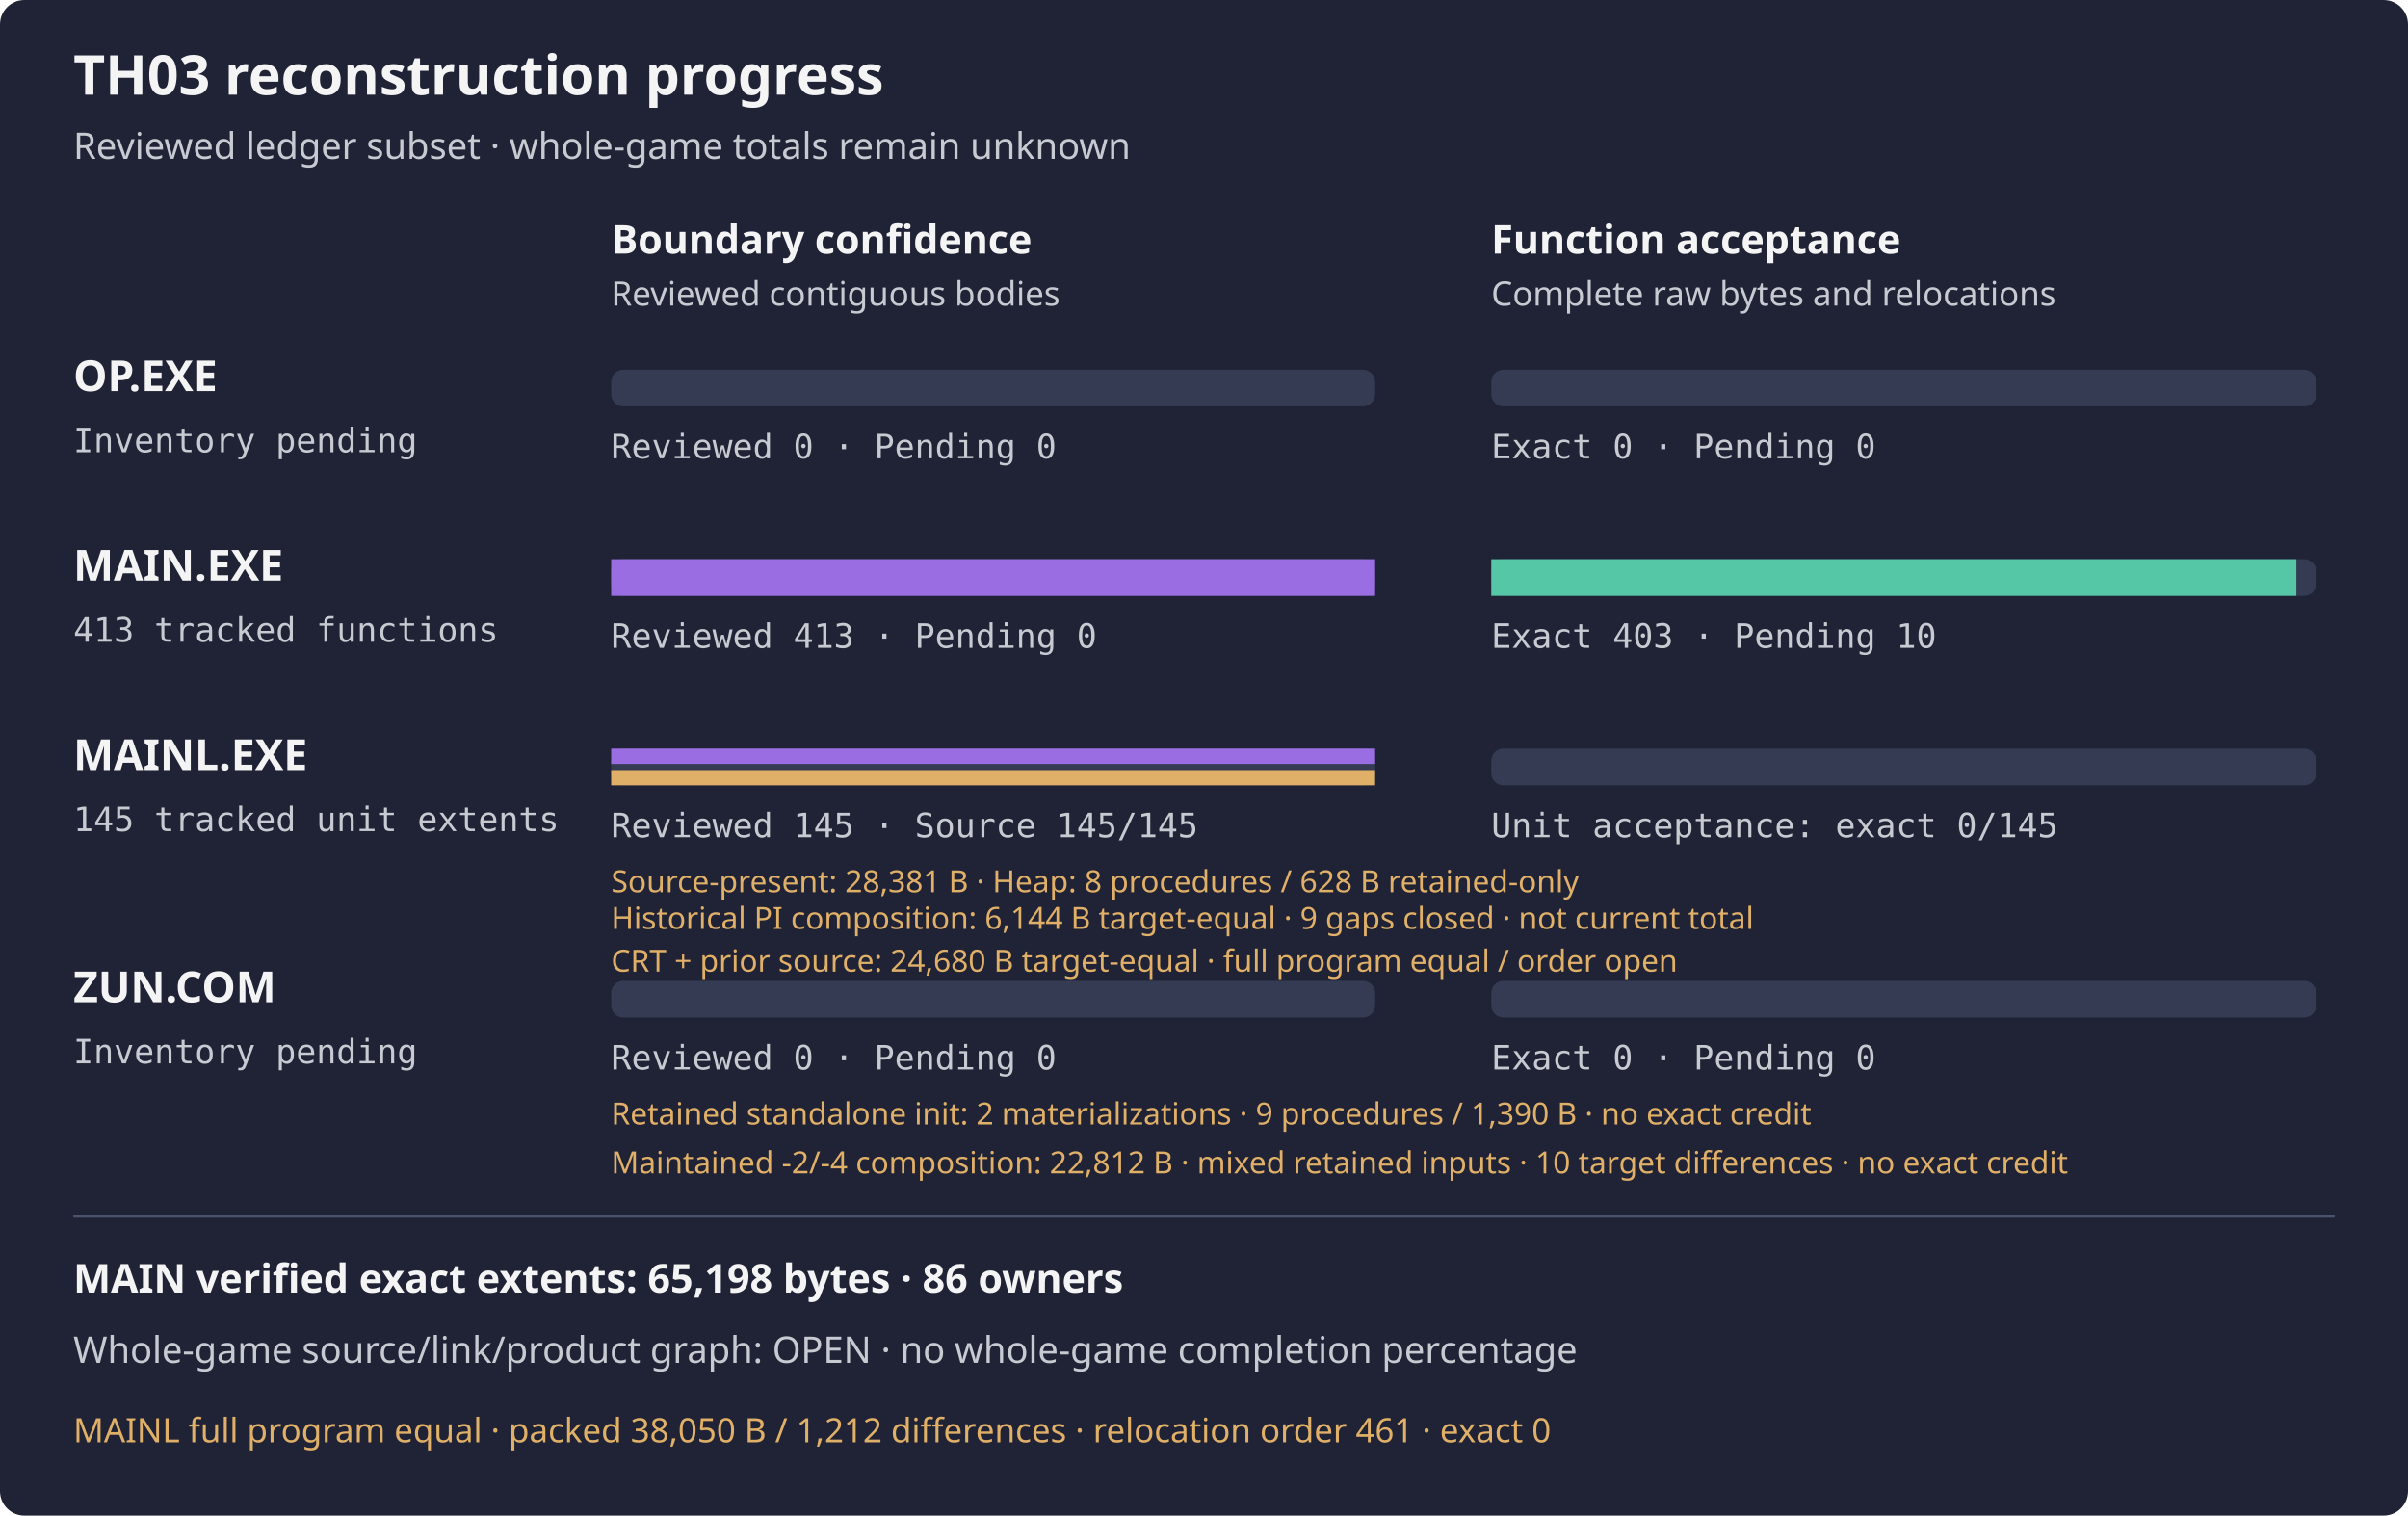
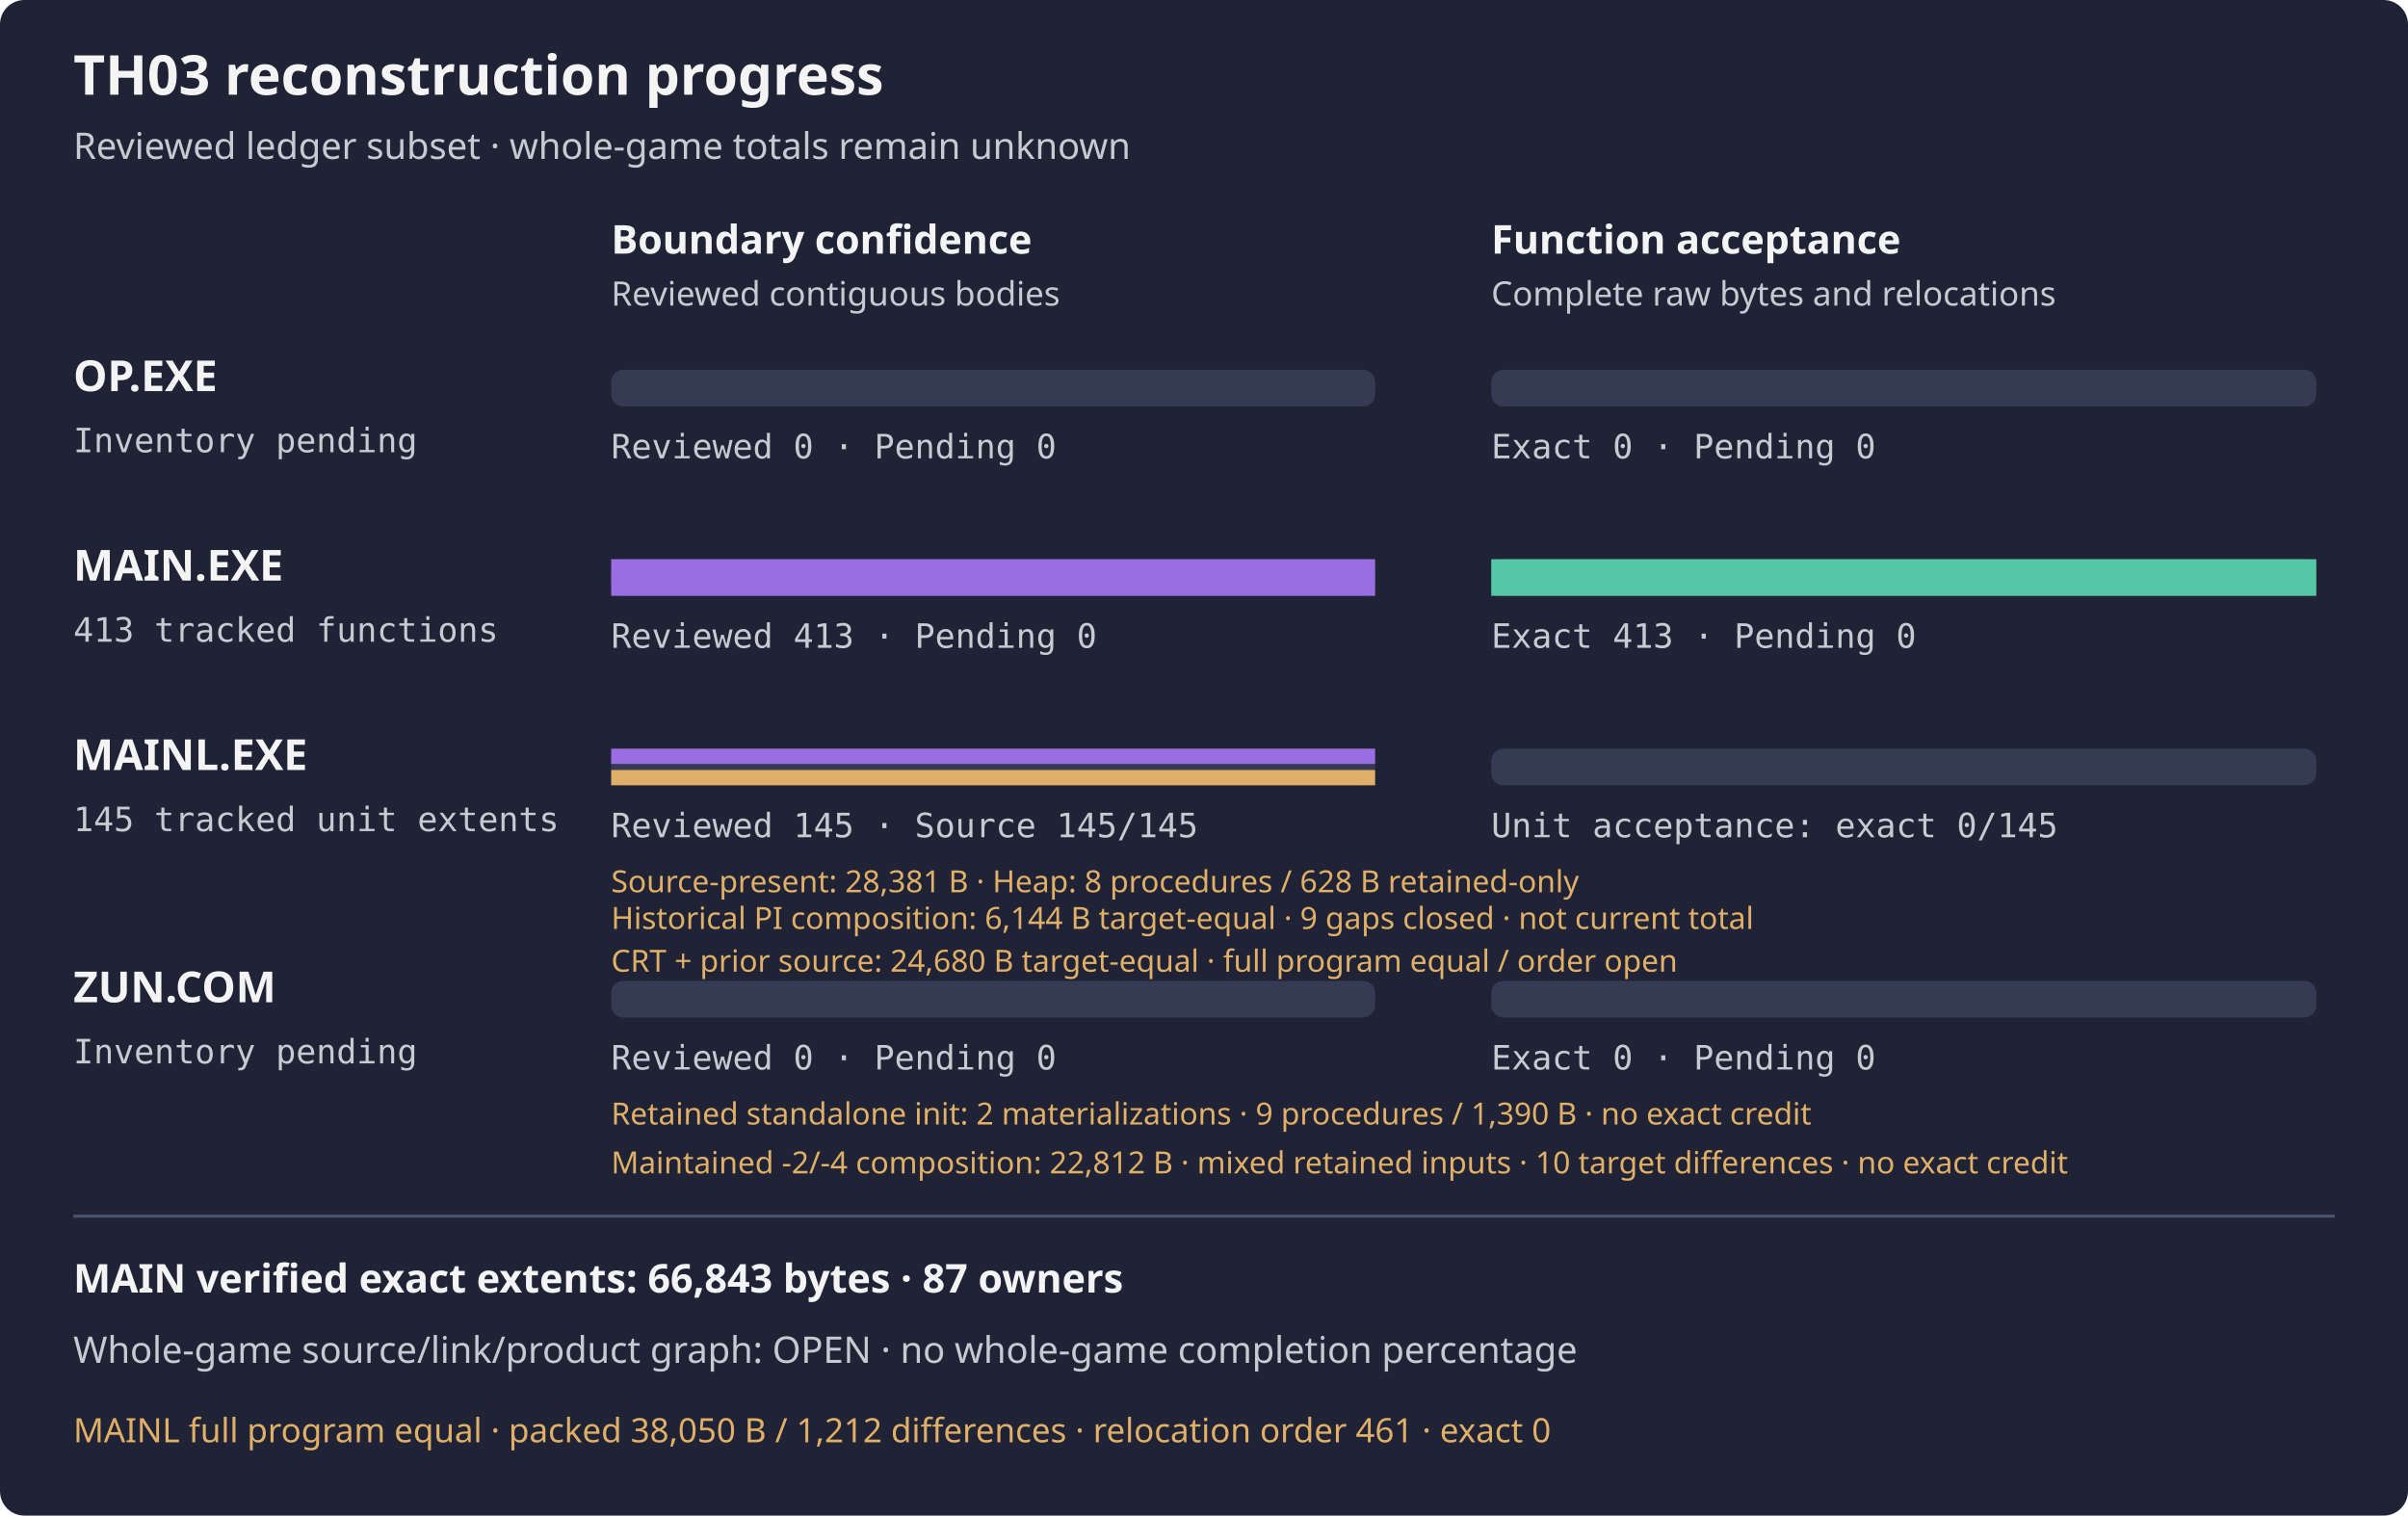
<svg xmlns="http://www.w3.org/2000/svg" width="788" height="496" viewBox="0 0 788 496" role="img" aria-label="TH03 reviewed subset reconstruction progress">
  <rect width="788" height="496" rx="8" fill="#1f2335" />
  <text x="24" y="31" fill="#f4f4f5" font-family="sans-serif" font-size="18" font-weight="600">TH03 reconstruction progress</text>
  <text x="24" y="52" fill="#c8cad2" font-family="sans-serif" font-size="12">Reviewed ledger subset · whole-game totals remain unknown</text>
  <text x="200" y="83" fill="#f4f4f5" font-family="sans-serif" font-size="13" font-weight="600">Boundary confidence</text>
  <text x="488" y="83" fill="#f4f4f5" font-family="sans-serif" font-size="13" font-weight="600">Function acceptance</text>
  <text x="200" y="100" fill="#c8cad2" font-family="sans-serif" font-size="11">Reviewed contiguous bodies</text>
  <text x="488" y="100" fill="#c8cad2" font-family="sans-serif" font-size="11">Complete raw bytes and relocations</text>
  <text x="24" y="128" fill="#f4f4f5" font-family="sans-serif" font-size="14" font-weight="600">OP.EXE</text>
  <text x="24" y="148" fill="#c8cad2" font-family="monospace" font-size="11">Inventory pending</text>
  <rect x="200" y="121" width="250" height="12" rx="4" fill="#353b52" />
  <rect x="488" y="121" width="270" height="12" rx="4" fill="#353b52" />
  <rect x="200" y="121" width="0.00" height="12" fill="#9b6de3" />
  <rect x="488" y="121" width="0.00" height="12" fill="#55c7a6" />
  <text x="200" y="150" fill="#c8cad2" font-family="monospace" font-size="11">Reviewed 0 · Pending 0</text>
  <text x="488" y="150" fill="#c8cad2" font-family="monospace" font-size="11">Exact 0 · Pending 0</text>
  <text x="24" y="190" fill="#f4f4f5" font-family="sans-serif" font-size="14" font-weight="600">MAIN.EXE</text>
  <text x="24" y="210" fill="#c8cad2" font-family="monospace" font-size="11">413 tracked functions</text>
  <rect x="200" y="183" width="250" height="12" rx="4" fill="#353b52" />
  <rect x="488" y="183" width="270" height="12" rx="4" fill="#353b52" />
  <rect x="200" y="183" width="250.00" height="12" fill="#9b6de3" />
-   <rect x="488" y="183" width="263.46" height="12" fill="#55c7a6" />
+   <rect x="488" y="183" width="270.00" height="12" fill="#55c7a6" />
  <text x="200" y="212" fill="#c8cad2" font-family="monospace" font-size="11">Reviewed 413 · Pending 0</text>
-   <text x="488" y="212" fill="#c8cad2" font-family="monospace" font-size="11">Exact 403 · Pending 10</text>
+   <text x="488" y="212" fill="#c8cad2" font-family="monospace" font-size="11">Exact 413 · Pending 0</text>
  <g aria-label="MAINL bars count tracked unit extents, not functions; source-present is not exact">
    <text x="24" y="252" fill="#f4f4f5" font-family="sans-serif" font-size="14" font-weight="600">MAINL.EXE</text>
    <text x="24" y="272" fill="#c8cad2" font-family="monospace" font-size="11">145 tracked unit extents</text>
    <rect x="200" y="245" width="250" height="12" rx="4" fill="#353b52" />
    <rect x="488" y="245" width="270" height="12" rx="4" fill="#353b52" />
    <rect x="200" y="245" width="250.00" height="5" fill="#9b6de3" />
    <rect x="200" y="252" width="250.00" height="5" fill="#e0af68" />
    <rect x="488" y="245" width="0.00" height="12" fill="#55c7a6" />
    <text x="200" y="274" fill="#c8cad2" font-family="monospace" font-size="11">Reviewed 145 · Source 145/145</text>
    <text x="488" y="274" fill="#c8cad2" font-family="monospace" font-size="11">Unit acceptance: exact 0/145</text>
    <text x="200" y="292" fill="#e0af68" font-family="sans-serif" font-size="10">Source-present: 28,381 B · Heap: 8 procedures / 628 B retained-only</text>
  </g>
  <text x="200" y="304" fill="#e0af68" font-family="sans-serif" font-size="10">Historical PI composition: 6,144 B target-equal · 9 gaps closed · not current total</text>
  <text x="200" y="318" fill="#e0af68" font-family="sans-serif" font-size="10">CRT + prior source: 24,680 B target-equal · full program equal / order open</text>
  <text x="24" y="328" fill="#f4f4f5" font-family="sans-serif" font-size="14" font-weight="600">ZUN.COM</text>
  <text x="24" y="348" fill="#c8cad2" font-family="monospace" font-size="11">Inventory pending</text>
  <rect x="200" y="321" width="250" height="12" rx="4" fill="#353b52" />
  <rect x="488" y="321" width="270" height="12" rx="4" fill="#353b52" />
  <rect x="200" y="321" width="0.00" height="12" fill="#9b6de3" />
  <rect x="488" y="321" width="0.00" height="12" fill="#55c7a6" />
  <text x="200" y="350" fill="#c8cad2" font-family="monospace" font-size="11">Reviewed 0 · Pending 0</text>
  <text x="488" y="350" fill="#c8cad2" font-family="monospace" font-size="11">Exact 0 · Pending 0</text>
  <text x="200" y="368" fill="#e0af68" font-family="sans-serif" font-size="10">Retained standalone init: 2 materializations · 9 procedures / 1,390 B · no exact credit</text>
  <text x="200" y="384" fill="#e0af68" font-family="sans-serif" font-size="10" aria-label="Two equal 22,812-byte mixed-source outputs: maintained init (-2) and driver (-4), three retained other payloads and retained wrapper scaffold. Two independent driver materializations have raw OBJ/COM/MAP equality, no normalization or object reuse; first was not a predeclared pair, and second source mtimes were declared from observed first inputs. Fourteen wrapper-only observations and wrong-transfer negative pass; no payload execution or native composition build. Ten target differences remain; no exact acceptance or DIET closure">Maintained -2/-4 composition: 22,812 B · mixed retained inputs · 10 target differences · no exact credit</text>
  <path d="M24 398 H764" stroke="#4b526d" />
-   <text x="24" y="423" fill="#f4f4f5" font-family="sans-serif" font-size="13" font-weight="600">MAIN verified exact extents: 65,198 bytes · 86 owners</text>
+   <text x="24" y="423" fill="#f4f4f5" font-family="sans-serif" font-size="13" font-weight="600">MAIN verified exact extents: 66,843 bytes · 87 owners</text>
  <text x="24" y="446" fill="#c8cad2" font-family="sans-serif" font-size="12">Whole-game source/link/product graph: OPEN · no whole-game completion percentage</text>
  <text x="24" y="472" fill="#e0af68" font-family="sans-serif" font-size="11">MAINL full program equal · packed 38,050 B / 1,212 differences · relocation order 461 · exact 0</text>
</svg>
